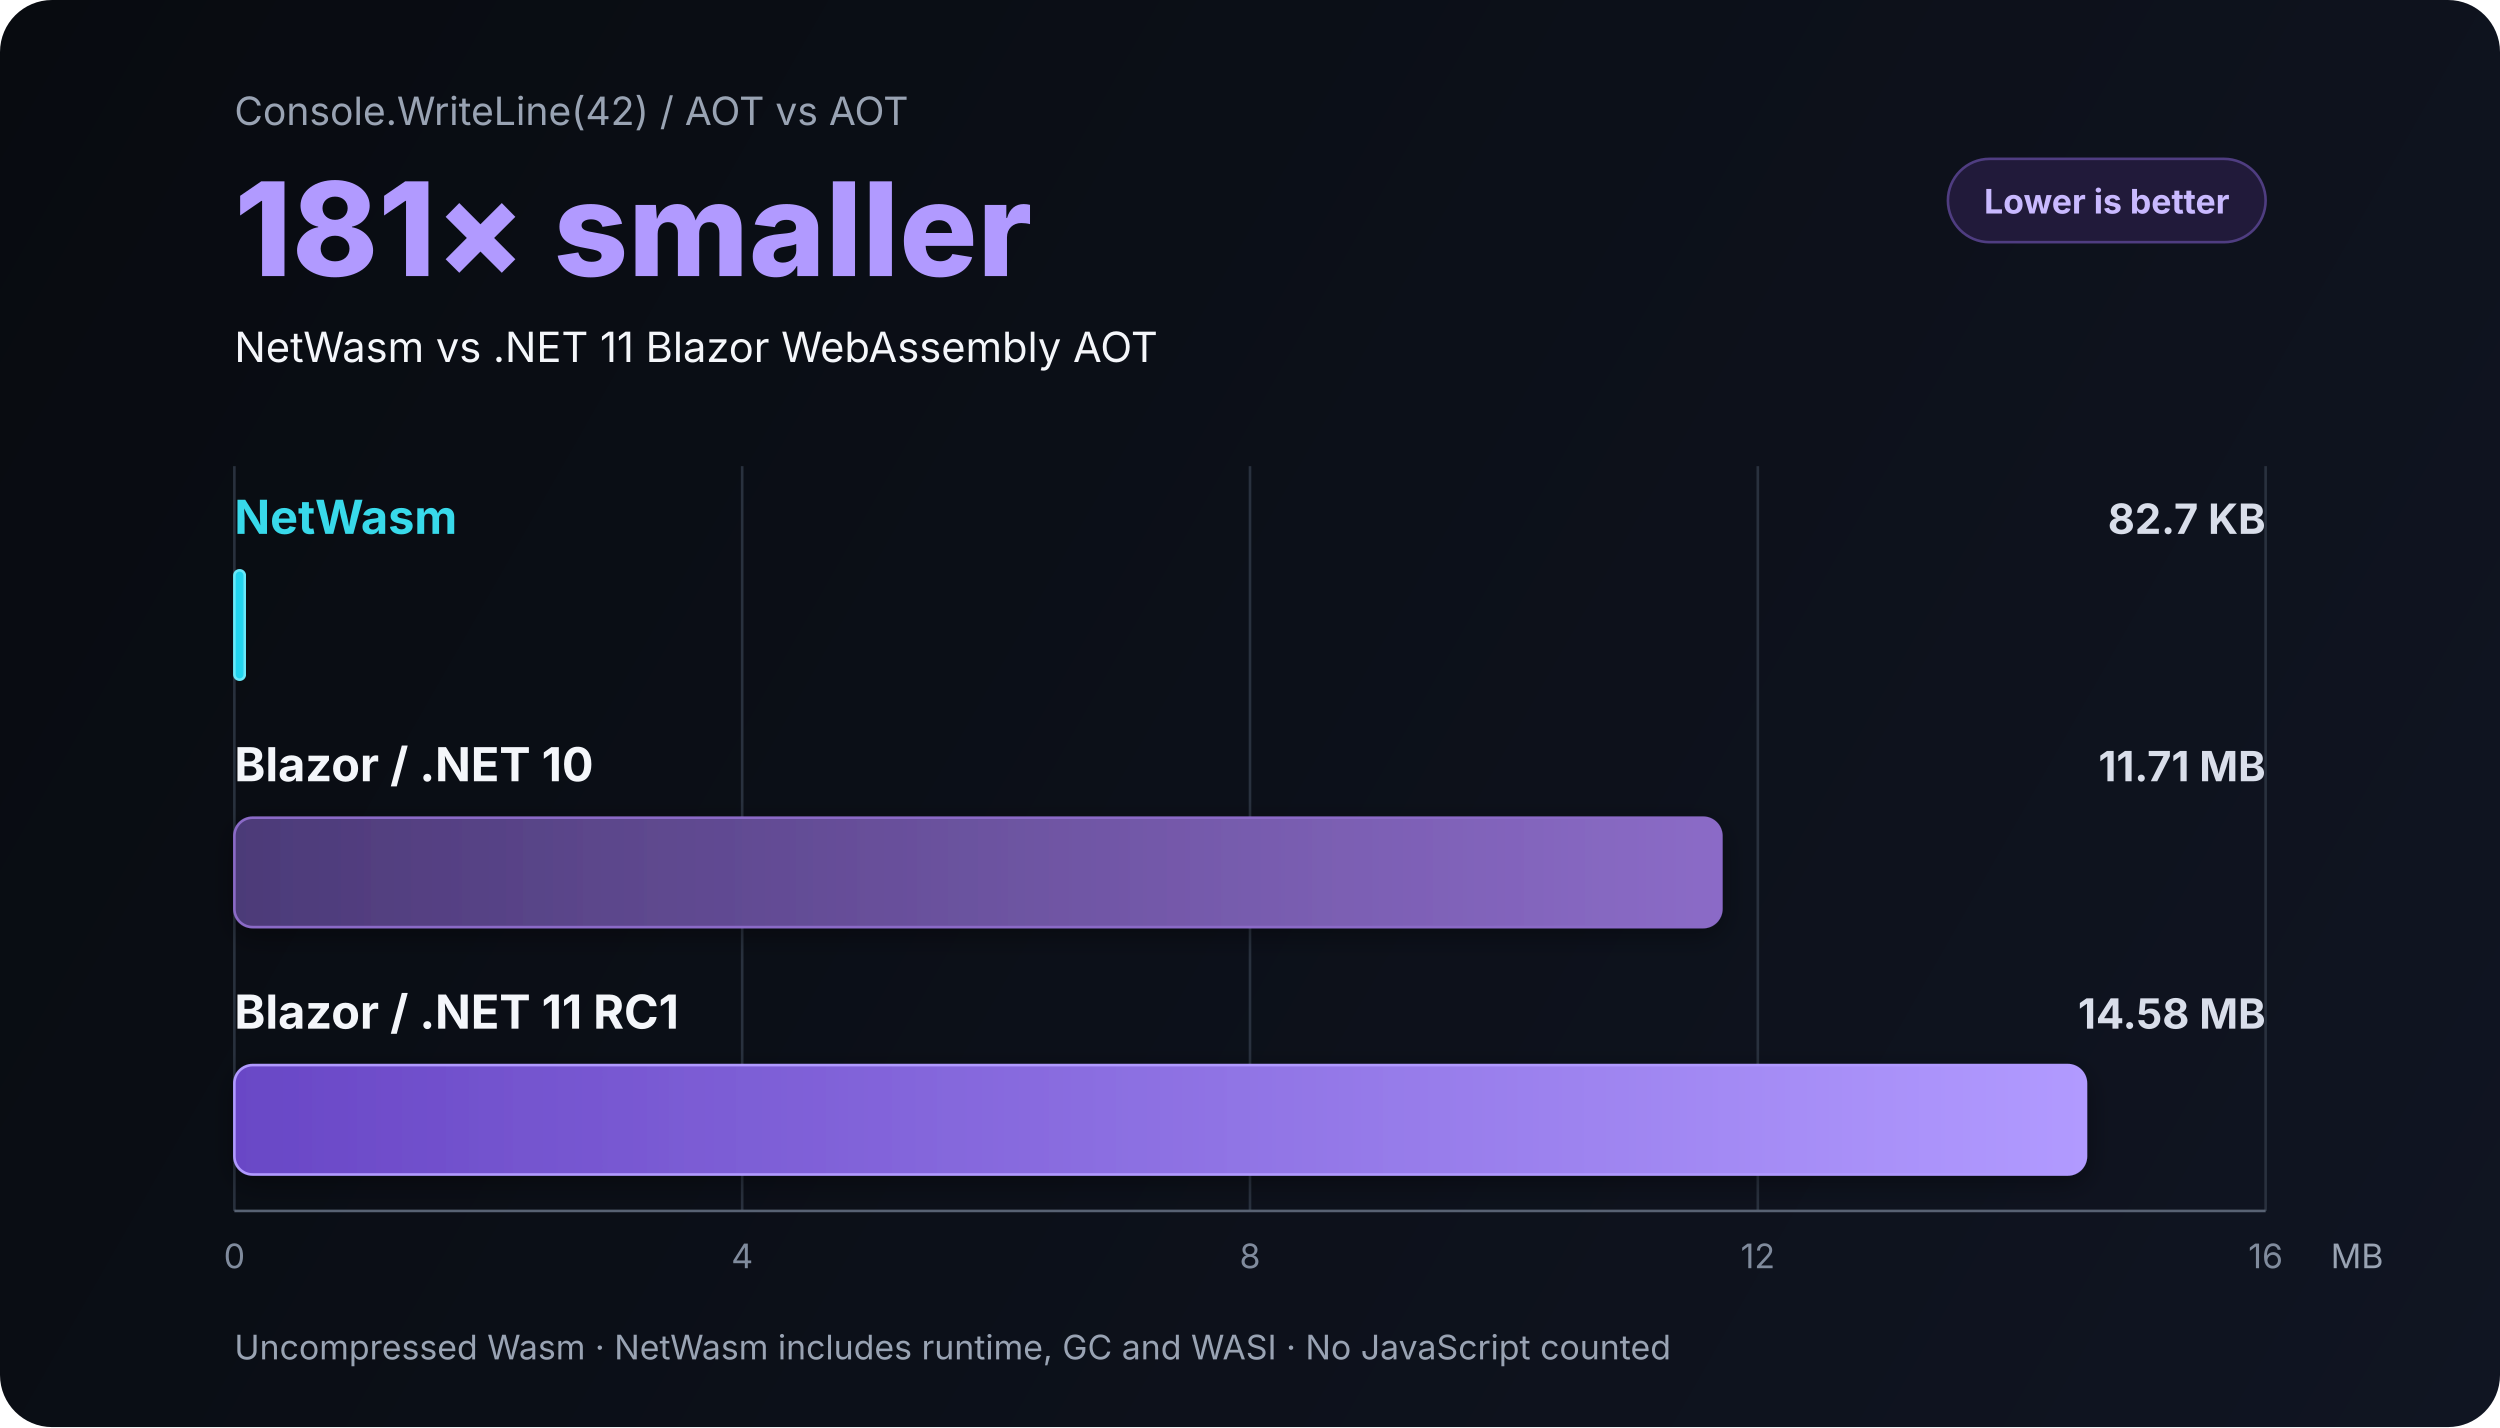
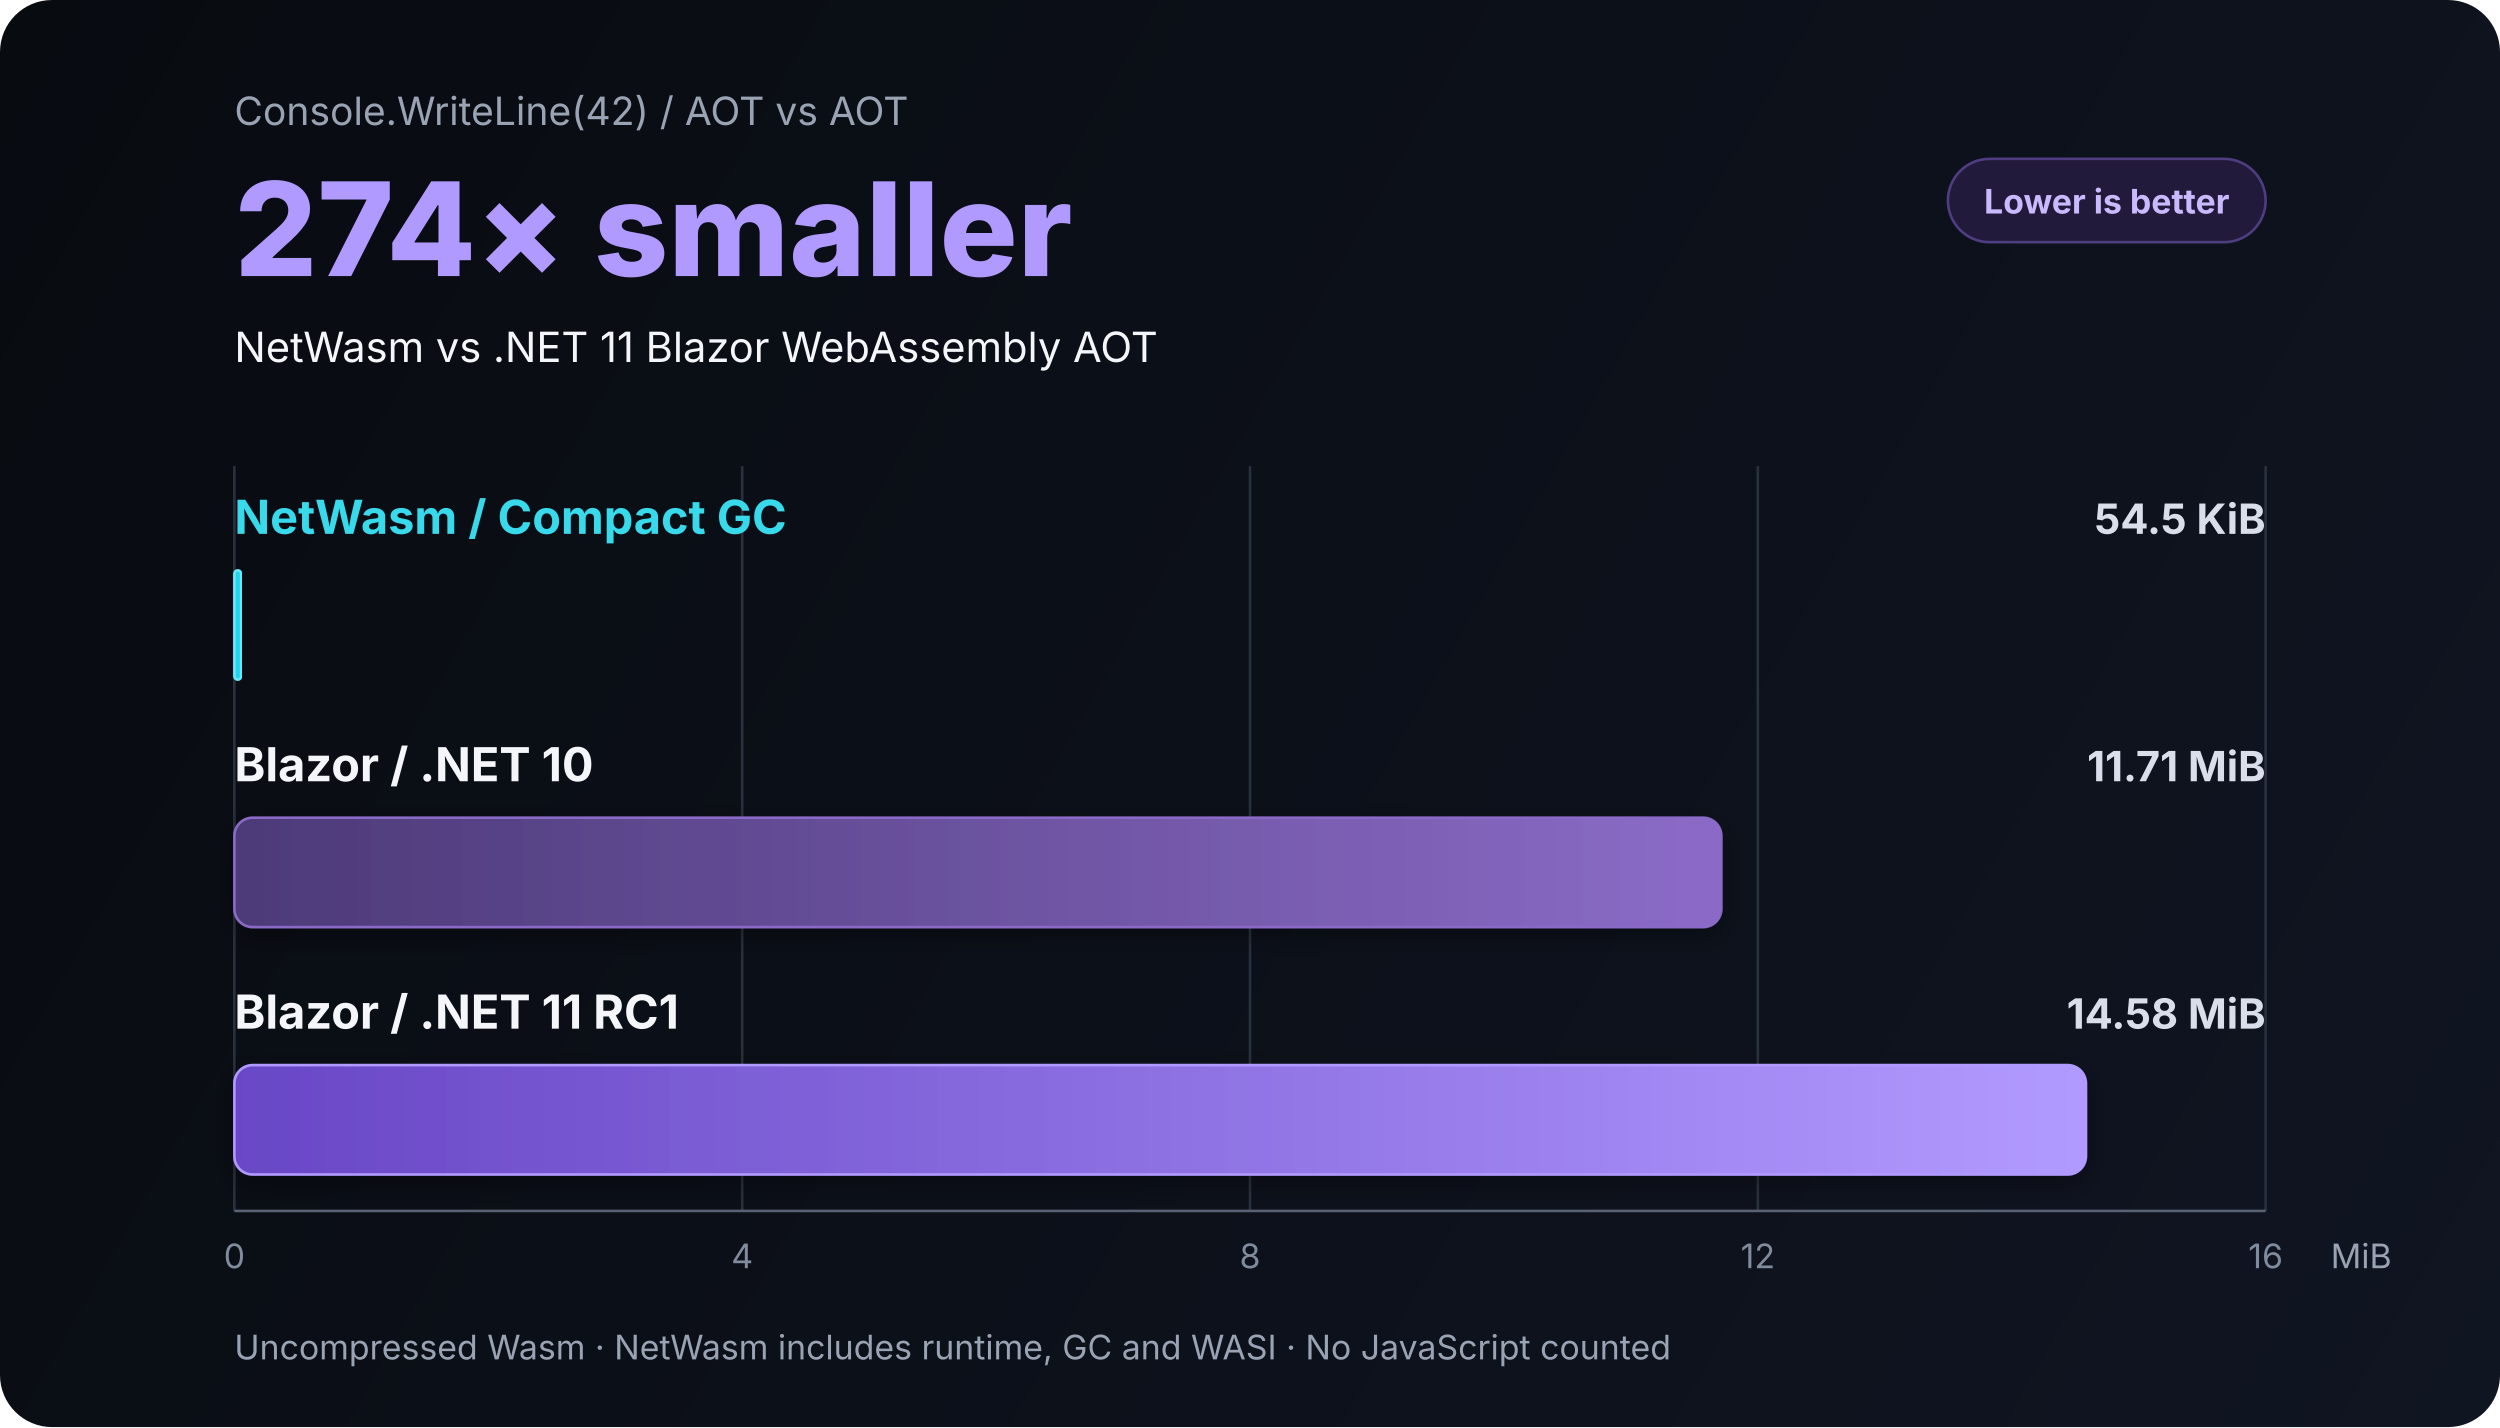
<svg xmlns="http://www.w3.org/2000/svg" role="img" aria-labelledby="chart-title chart-description" width="960" height="548" viewBox="0 0 960 548">
  <defs>
    <linearGradient id="background" x1="0" y1="0" x2="960" y2="548" gradientUnits="userSpaceOnUse">
      <stop offset="0" stop-color="#080b10" />
      <stop offset="1" stop-color="#101522" />
    </linearGradient>
    <linearGradient id="netwasm-bar" x1="90" y1="0" x2="170" y2="0" gradientUnits="userSpaceOnUse">
      <stop offset="0" stop-color="#22d3ee" />
      <stop offset="1" stop-color="#67e8f9" />
    </linearGradient>
    <linearGradient id="dotnet10-bar" x1="90" y1="0" x2="661" y2="0" gradientUnits="userSpaceOnUse">
      <stop offset="0" stop-color="#4c3a78" />
      <stop offset="1" stop-color="#8b6bc7" />
    </linearGradient>
    <linearGradient id="dotnet11-bar" x1="90" y1="0" x2="801" y2="0" gradientUnits="userSpaceOnUse">
      <stop offset="0" stop-color="#6947c6" />
      <stop offset="1" stop-color="#b19aff" />
    </linearGradient>
    <filter id="bar-shadow" x="-10%" y="-40%" width="120%" height="180%">
      <feDropShadow dx="0" dy="3" stdDeviation="5" flood-color="#000" flood-opacity="0.35" />
    </filter>
    <style>
      text { font-family: Inter, ui-sans-serif, system-ui, -apple-system, BlinkMacSystemFont, "Segoe UI", sans-serif; }
      .muted { fill: #99a3b3; }
      .label { fill: #f4f6fa; font-size: 18px; font-weight: 700; }
      .value { fill: #d9deea; font-size: 16px; font-weight: 650; text-anchor: end; }
      .tick { fill: #808b9d; font-size: 13px; text-anchor: middle; }
      .grid { stroke: #29313e; stroke-width: 1; }
    </style>
  </defs>
  <rect width="960" height="548" rx="20" fill="url(#background)" />
  <text x="90" y="48" class="muted" font-size="15">Console.WriteLine(42)  /  AOT vs AOT</text>
-   <text x="90" y="106" fill="#b19aff" font-size="50" font-weight="800">181× smaller</text>
+   <text x="90" y="106" fill="#b19aff" font-size="50" font-weight="800">274× smaller</text>
  <text x="90" y="139" fill="#f4f6fa" font-size="16">NetWasm vs .NET 11 Blazor WebAssembly AOT</text>
  <g transform="translate(748 61)">
    <rect width="122" height="32" rx="16" fill="#211a3a" stroke="#4f3d81" />
    <text x="61" y="21" fill="#c9b9ff" font-size="13" font-weight="700" text-anchor="middle">Lower is better</text>
  </g>
  <g aria-hidden="true">
    <line x1="90" y1="179" x2="90" y2="465" class="grid" />
    <line x1="285" y1="179" x2="285" y2="465" class="grid" />
    <line x1="480" y1="179" x2="480" y2="465" class="grid" />
    <line x1="675" y1="179" x2="675" y2="465" class="grid" />
    <line x1="870" y1="179" x2="870" y2="465" class="grid" />
  </g>
-   <text x="90" y="205" fill="#38d9ea" font-size="18" font-weight="750">NetWasm</text>
-   <text x="870" y="205" fill="#67e8f9" class="value">82.7 KB</text>
-   <rect x="90" y="219" width="4" height="42" rx="2" fill="url(#netwasm-bar)" stroke="#67e8f9" filter="url(#bar-shadow)" />
+   <text x="90" y="205" fill="#38d9ea" font-size="18" font-weight="750">NetWasm  /  Compact GC</text>
+   <text x="870" y="205" fill="#67e8f9" class="value">54.5 KiB</text>
+   <rect x="90" y="219" width="2.6" height="42" rx="1.3" fill="url(#netwasm-bar)" stroke="#67e8f9" filter="url(#bar-shadow)" />
  <text x="90" y="300" class="label">Blazor  /  .NET 10</text>
-   <text x="870" y="300" class="value">11.71 MB</text>
+   <text x="870" y="300" class="value">11.71 MiB</text>
  <rect x="90" y="314" width="571" height="42" rx="7" fill="url(#dotnet10-bar)" stroke="#8b6bc7" filter="url(#bar-shadow)" />
  <text x="90" y="395" class="label">Blazor  /  .NET 11 RC1</text>
-   <text x="870" y="395" class="value">14.58 MB</text>
+   <text x="870" y="395" class="value">14.58 MiB</text>
  <rect x="90" y="409" width="711" height="42" rx="7" fill="url(#dotnet11-bar)" stroke="#b19aff" filter="url(#bar-shadow)" />
  <line x1="90" y1="465" x2="870" y2="465" stroke="#586273" />
  <text x="90" y="487" class="tick">0</text>
  <text x="285" y="487" class="tick">4</text>
  <text x="480" y="487" class="tick">8</text>
  <text x="675" y="487" class="tick">12</text>
  <text x="870" y="487" class="tick">16</text>
-   <text x="895" y="487" class="muted" font-size="13">MB</text>
+   <text x="895" y="487" class="muted" font-size="13">MiB</text>
  <text x="90" y="522" class="muted" font-size="13">Uncompressed Wasm · NetWasm includes runtime, GC and WASI · No JavaScript counted</text>
</svg>
